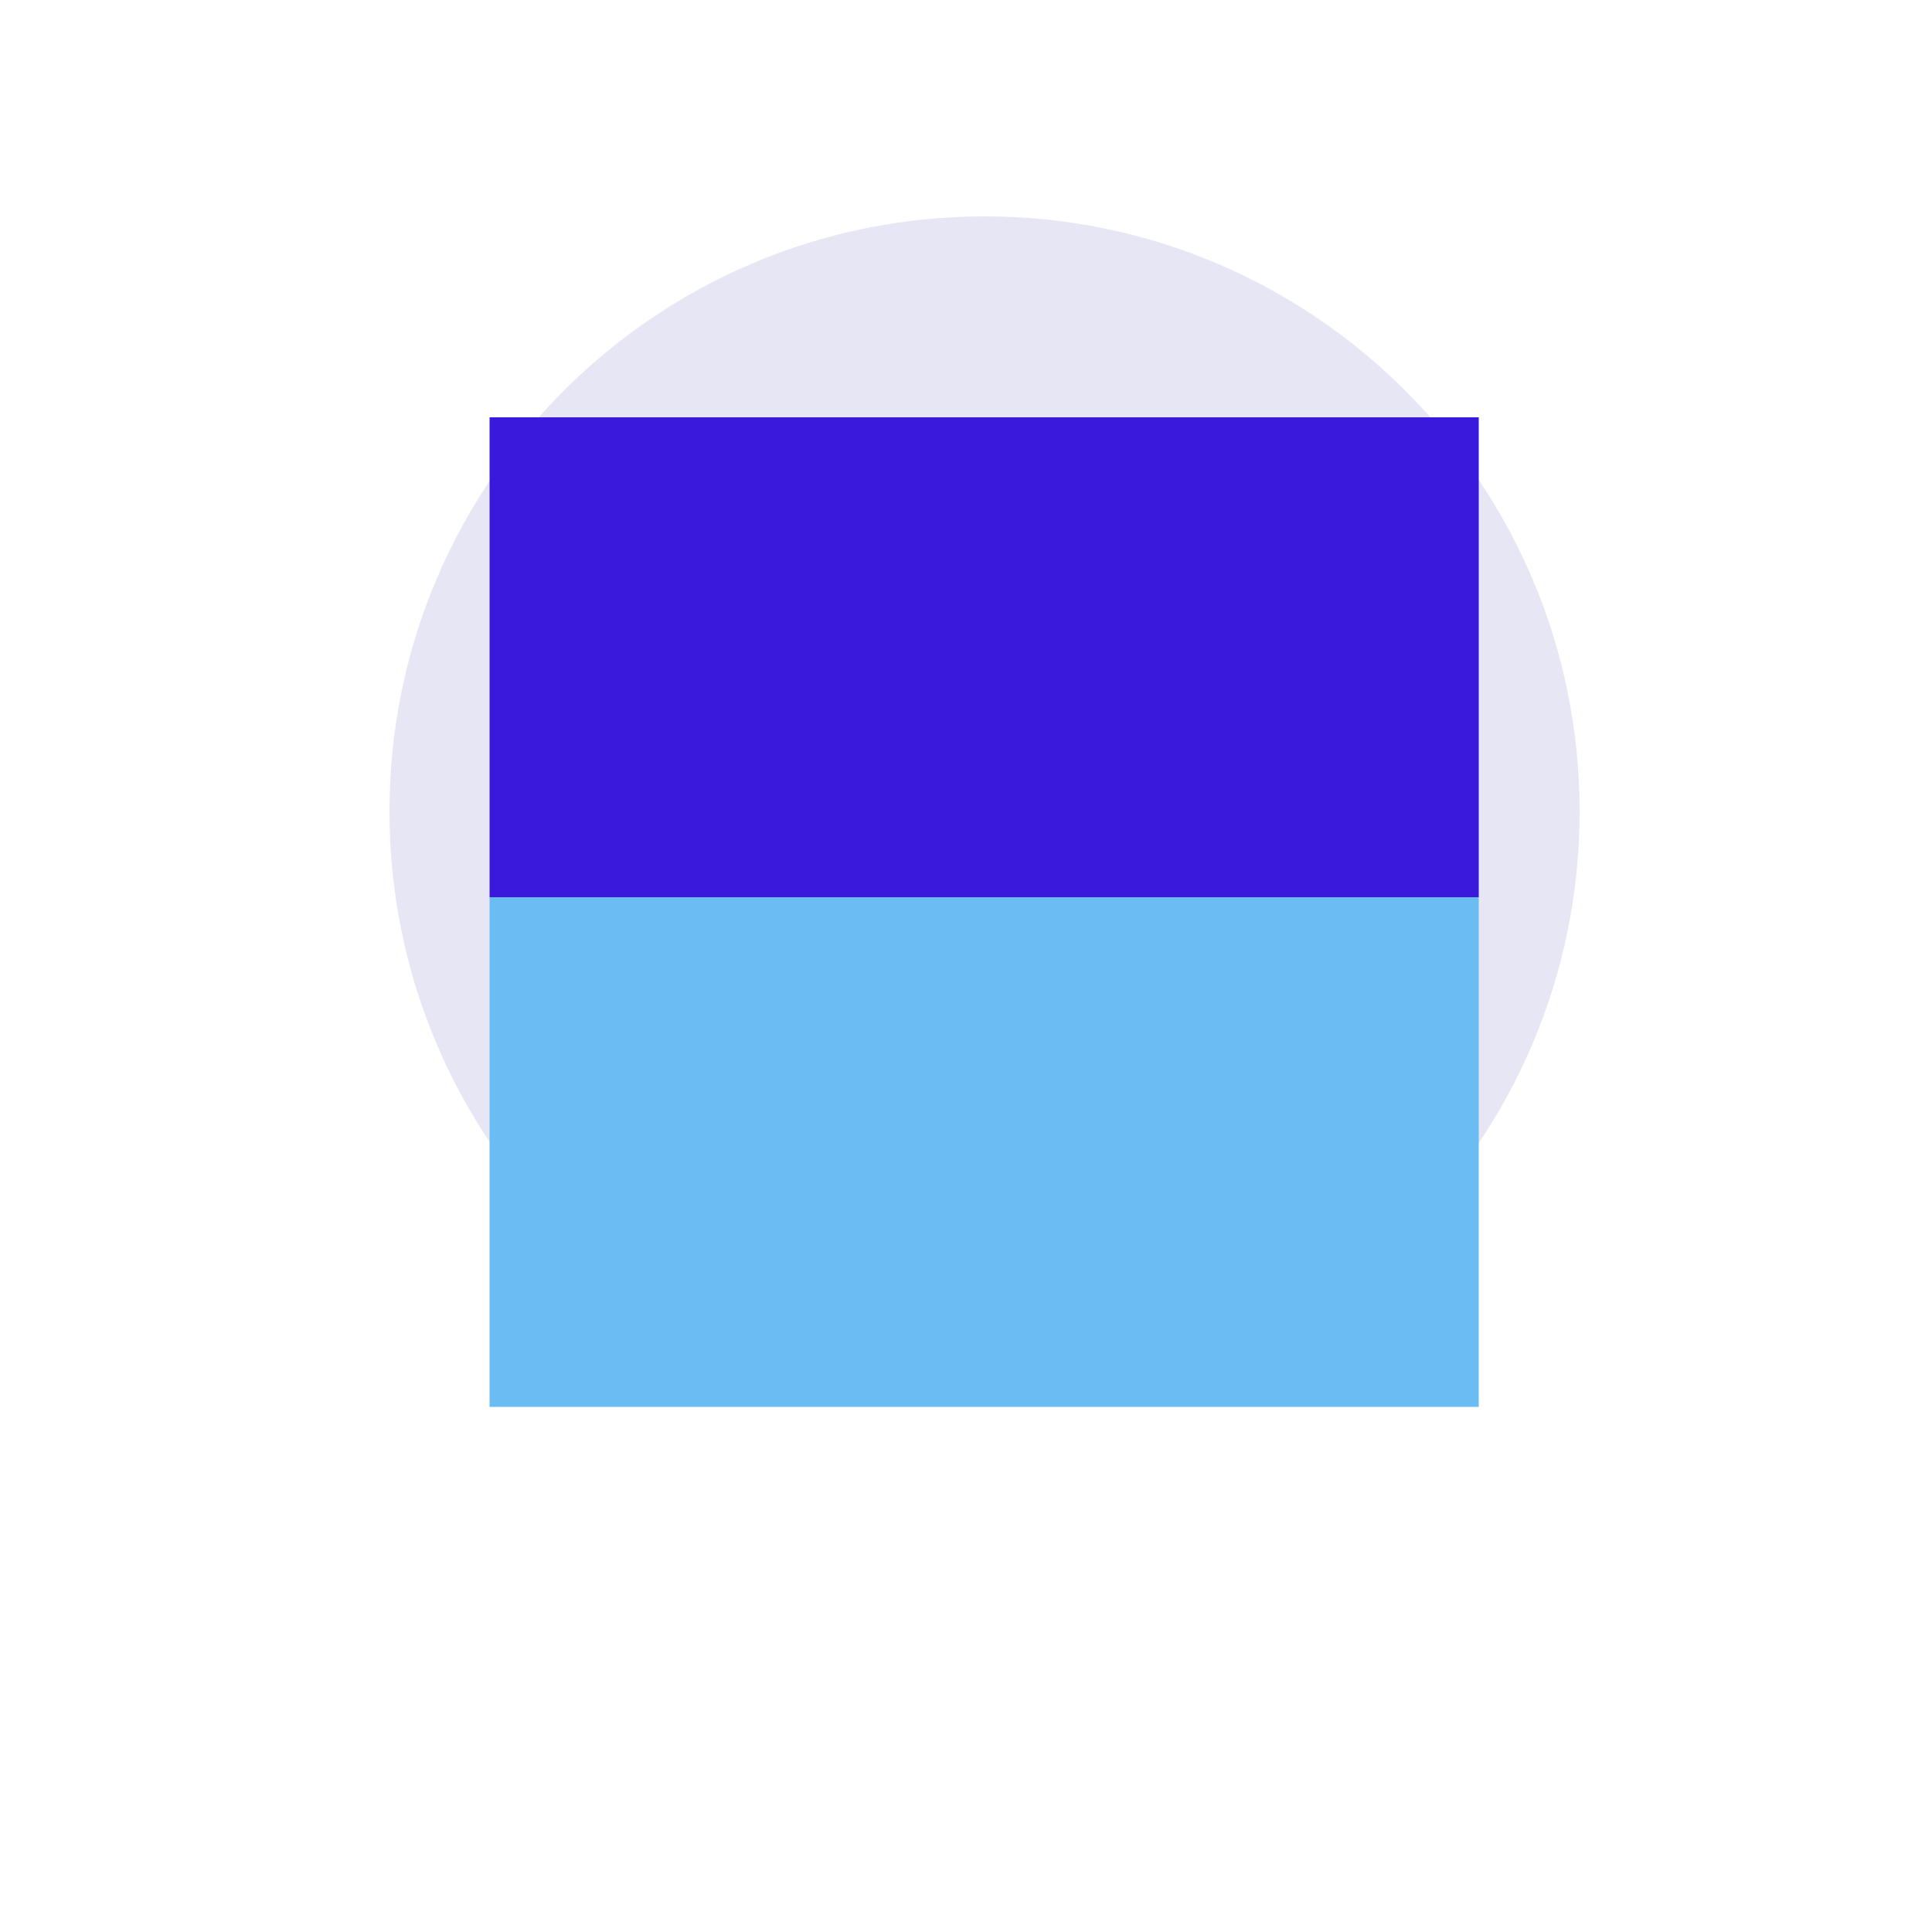
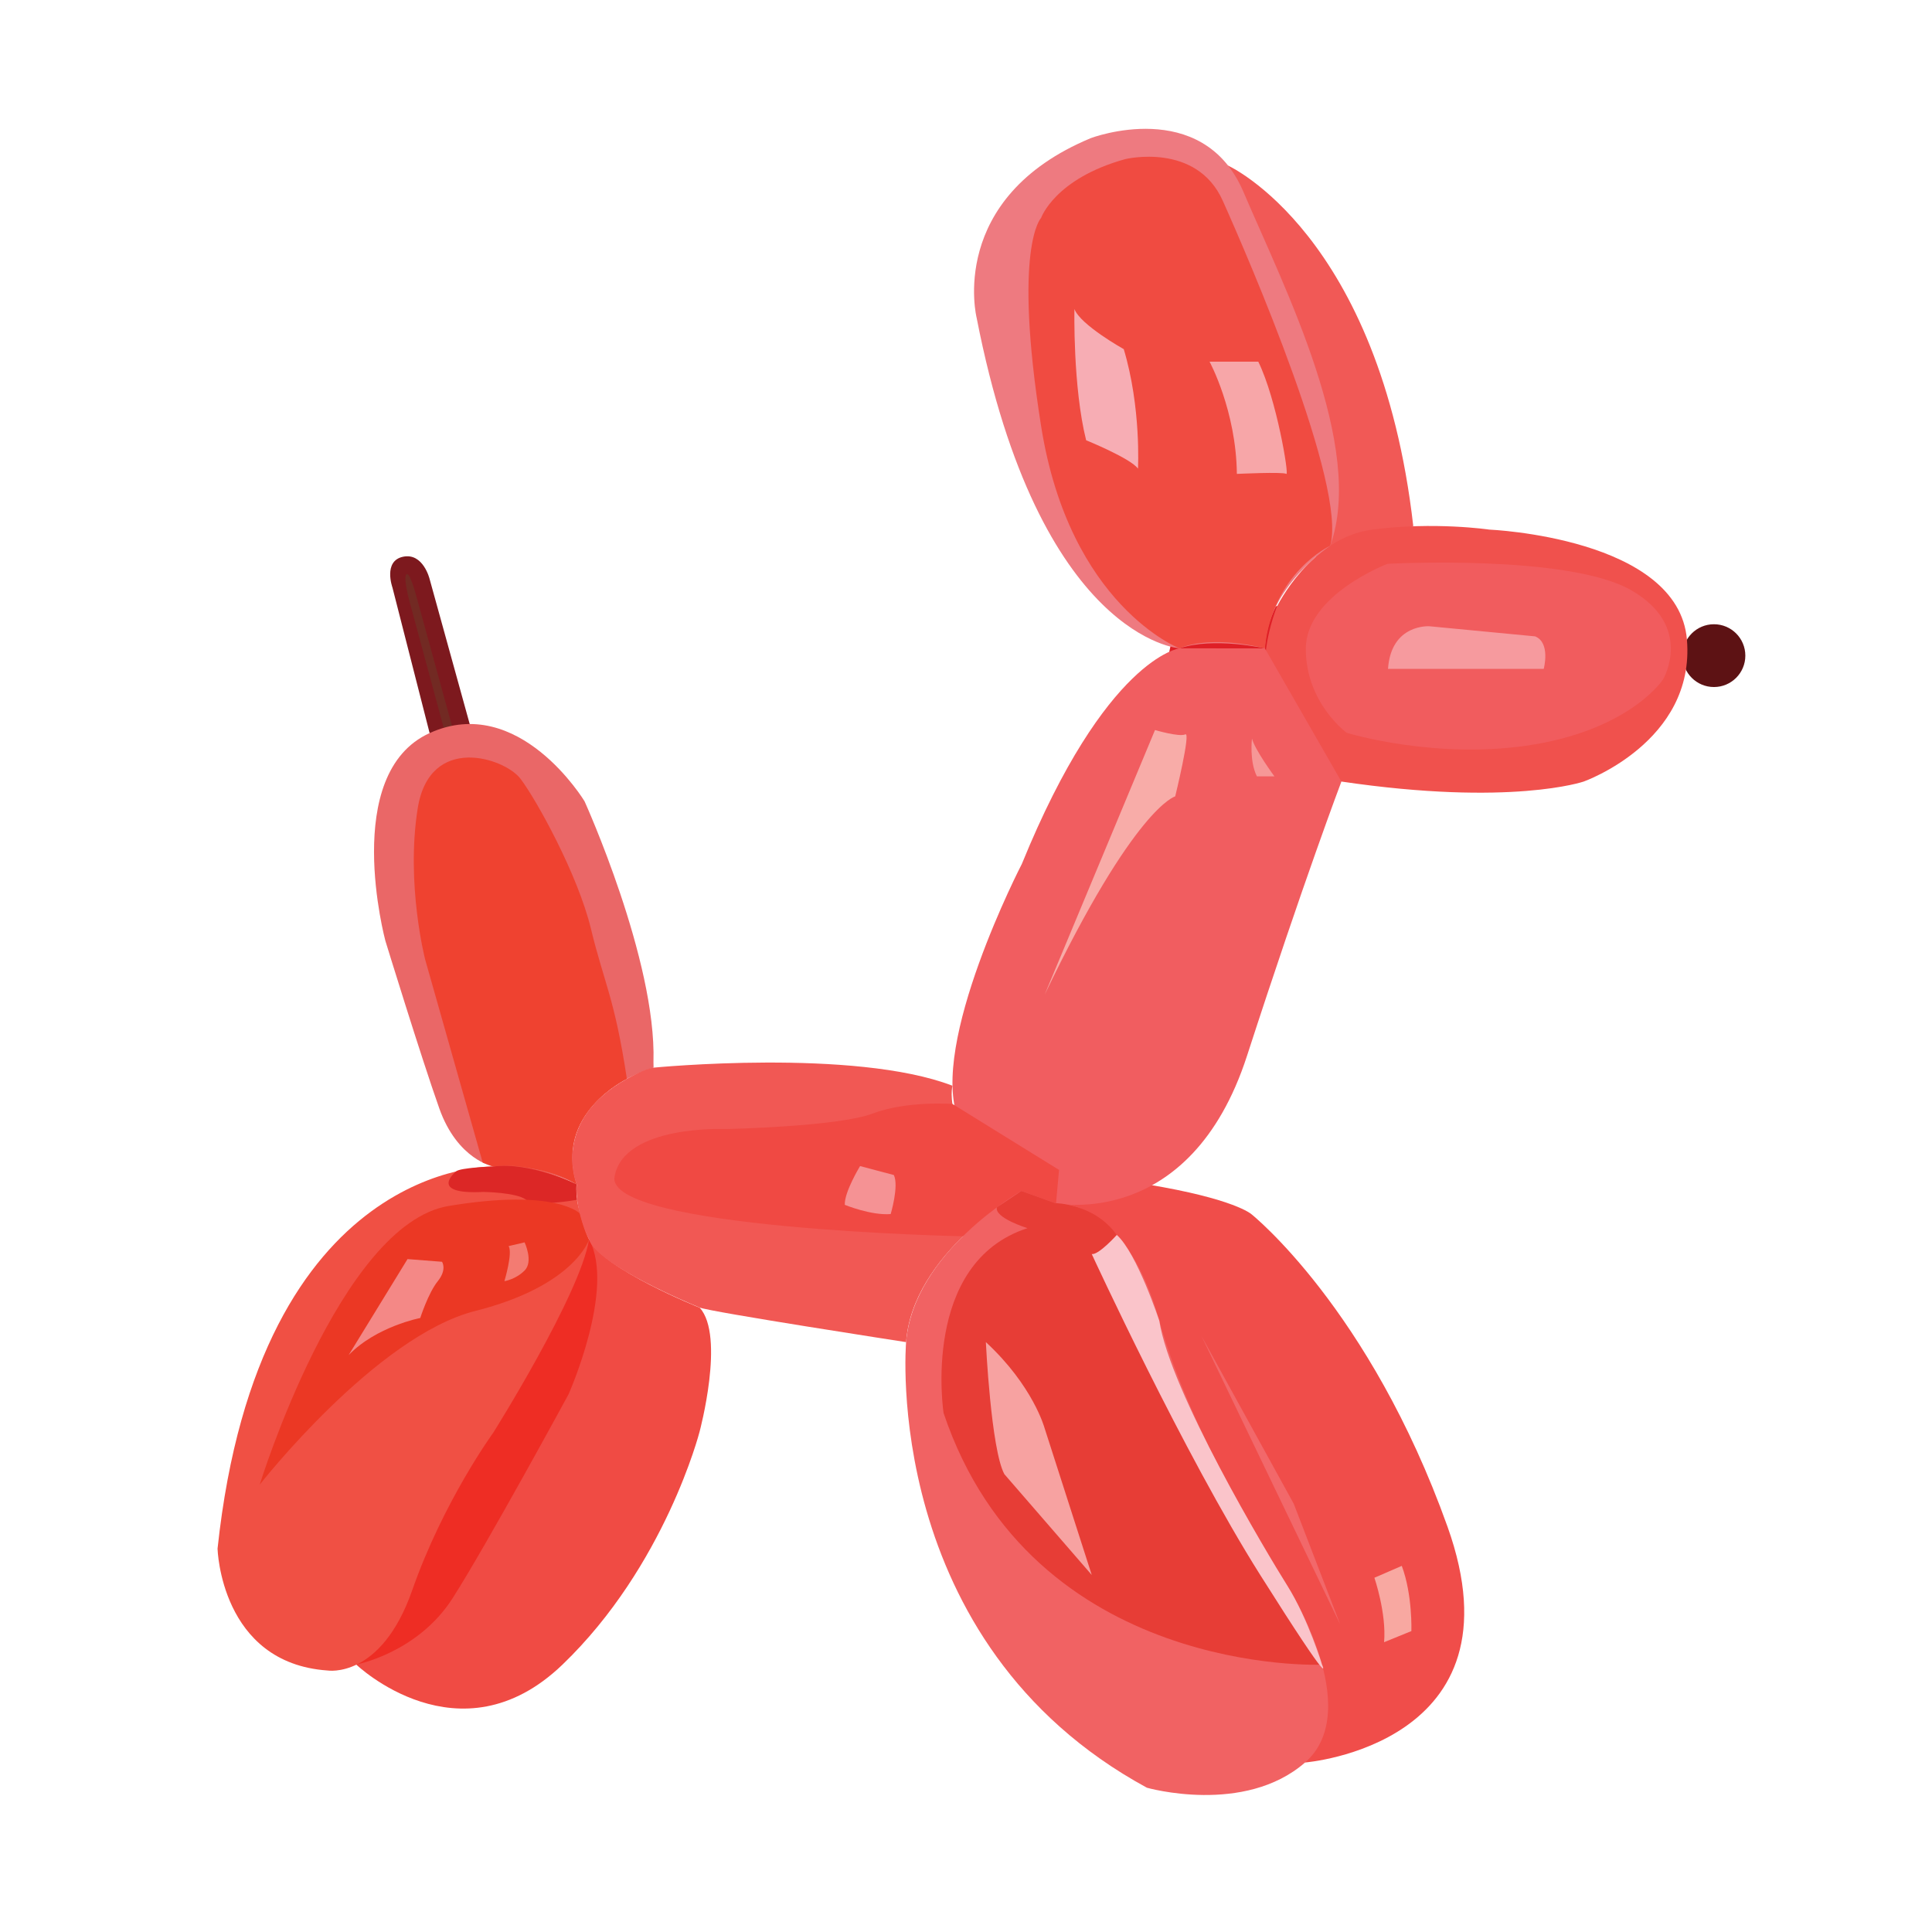
- <svg xmlns="http://www.w3.org/2000/svg" version="1.1" id="Layer_1" x="0px" y="0px" viewBox="0 0 500 500" style="enable-background:new 0 0 500 500;" xml:space="preserve">
+ <svg xmlns="http://www.w3.org/2000/svg" version="1.1" id="Layer_1" x="0px" y="0px" viewBox="0 0 792 792" style="enable-background:new 0 0 792 792;" xml:space="preserve">
  <style type="text/css">
- 	.st0{fill:#E7E6F4;}
- 	.st1{fill:#3A19DD;}
- 	.st2{fill:#6BBCF2;}
+ 	.st0{fill:#DF1F26;}
+ 	.st1{fill:#7D191E;}
+ 	.st2{fill:#722A23;}
+ 	.st3{fill:#EA6767;}
+ 	.st4{fill:#EF4230;}
+ 	.st5{fill:#F04B44;}
+ 	.st6{fill:#EE2D24;}
+ 	.st7{fill:#F05044;}
+ 	.st8{fill:#DC2726;}
+ 	.st9{fill:#EB3824;}
+ 	.st10{fill:#5D1214;}
+ 	.st11{fill:#F15956;}
+ 	.st12{fill:#F0514D;}
+ 	.st13{fill:#F15C5E;}
+ 	.st14{fill:#EE7A80;}
+ 	.st15{fill:#F04B41;}
+ 	.st16{fill:#F04D4A;}
+ 	.st17{fill:#F15D60;}
+ 	.st18{fill:#F15854;}
+ 	.st19{fill:#F04943;}
+ 	.st20{fill:#F16263;}
+ 	.st21{fill:#E73D36;}
+ 	.st22{fill:#FAC4CA;}
+ 	.st23{fill:#F69797;}
+ 	.st24{fill:#F7ADB4;}
+ 	.st25{fill:#F7A6A8;}
+ 	.st26{fill:#F69A9E;}
+ 	.st27{fill:#F37B72;}
+ 	.st28{fill:#F48886;}
+ 	.st29{fill:#F59294;}
+ 	.st30{fill:#F7A2A1;}
+ 	.st31{fill:#F8A8A1;}
+ 	.st32{fill:#F2686A;}
+ 	.st33{fill:#F8ACA8;}
</style>
-   <circle class="st0" cx="254.8" cy="210" r="154" />
  <g>
-     <rect x="126.7" y="108" class="st1" width="256" height="124.2" />
-     <rect x="126.7" y="232.2" class="st2" width="256" height="131.9" />
+     <polygon class="st0" points="481.75,255.89 477.13,277.48 530.52,274.2 530.52,247.19  " />
+     <g>
+       <path class="st1" d="M176.12,300.52l-15.24-59.66c0,0-3.92-10.89,4.35-12.63c8.27-1.74,10.89,9.15,10.89,9.15l16.98,61.41    C193.11,298.78,185.71,307.49,176.12,300.52z" />
+       <path class="st2" d="M183.89,305.78L168.3,248.1c0,0-3.07-10.48-1.8-12.53s4.08,8.48,4.08,8.48l16.29,59.3    C186.88,303.35,187.25,312.18,183.89,305.78z" />
+     </g>
+     <g>
+       <path class="st3" d="M202.19,478.19c0,0-14.63-2.72-22.11-23.82c-7.48-21.09-22.11-68.73-22.11-68.73s-18.44-68.53,18.17-85.13    c36.61-16.6,63.49,27.97,63.49,27.97s29.5,65.07,28.25,106.82l0.04,2.36c0,0-42.01,11.64-31.52,47.85    C236.38,485.52,222.23,477.42,202.19,478.19z" />
+       <path class="st4" d="M197.89,476.6l-23.61-83.29c0,0-7.96-30.91-3.06-61.85c4.9-30.94,35.68-20.73,42.14-12.23    c6.46,8.5,23.45,39.08,28.89,61.51c5.44,22.43,9.75,28.54,14.73,61.51c0,0-30,14.5-20.6,43.27c0,0-12.16-8.49-34.2-7.32    L197.89,476.6z" />
+     </g>
+     <g>
+       <g>
+         <g>
+           <path class="st5" d="M146.03,682.36c0,0,42.34,40.57,84.51,0.07s56.25-95.54,56.25-95.54s10.56-39.24,0.04-50.82      c0,0-39.23-15.64-45.29-27.89l-71.91,88.11L146.03,682.36z" />
+           <path class="st6" d="M146.03,682.36c0,0,25.19-4.73,39.54-27.23c14.35-22.5,47.49-83.54,47.49-83.54s19.29-43.25,8.49-63.42      l-71.91,88.11L146.03,682.36z" />
+         </g>
+         <path class="st7" d="M202.19,478.19c0,0-95.95-2.94-113.01,156.66c0,0,1.22,46.91,45.08,49.95c0,0,21.93,3.65,34.72-32.89     c12.79-36.55,33.21-64.57,33.21-64.57s35.63-56.65,39.28-79.19c0,0-6.67-16.46-5.09-22.63     C236.38,485.52,218.52,475.89,202.19,478.19z" />
+         <path class="st8" d="M186.95,480.22c0,0-11.89,9.57,11.2,8.4c0,0,13.59,0.15,17.54,3.22c3.95,3.07,20.85,0,20.85,0     s-0.52-4.45-0.16-6.32c0,0-18.96-9.35-34.2-7.32C202.19,478.19,188.54,478.63,186.95,480.22z" />
+       </g>
+       <path class="st9" d="M106.47,608.61c0,0,32.97-106.83,77.42-114.23s53.99,3.24,53.99,3.24s1.34,6.79,3.58,10.53    c0,0-5.84,18.96-46.57,29.24S106.47,608.61,106.47,608.61z" />
+     </g>
+     <circle class="st10" cx="702.61" cy="268.77" r="12.87" />
+     <path class="st11" d="M503.43,67.89c0,0,62.22,28.03,75.92,147.73l-37.96,19.18L497.92,88.27L503.43,67.89z" />
+     <g>
+       <path class="st12" d="M523.42,248.75c0,0,13.74-28.32,39.15-31.65c25.41-3.33,47.9,0,47.9,0s77.59,3.24,81.07,45.14    s-42.33,58.15-42.33,58.15s-29.77,10.27-99.3,0C549.9,320.39,503.7,301.82,523.42,248.75z" />
+       <path class="st13" d="M568.81,231.13c0,0-33.51,12.68-33.51,34.86s16.75,34.41,16.75,34.41s37.31,11.51,77.17,4.73    c39.87-6.79,52.59-26.72,52.59-26.72s12.72-21.63-13.15-36.47C642.8,227.09,568.81,231.13,568.81,231.13z" />
+     </g>
+     <g>
+       <path class="st14" d="M447.2,56.61c0,0,45.72-17.34,62.54,22.07s50.1,104.58,35.56,145.05c0,0-25.88,16.82-26.78,42.05    c0,0-20.94-4.75-35.01,0c0,0-57.43-3.81-83.15-135.5C400.36,130.29,388.06,81.18,447.2,56.61z" />
+       <path class="st15" d="M461.31,65.22c0,0,29.12-7.07,39.94,17.06s51.08,117.35,44.05,141.46c0,0-23.65,10.9-26.78,42.05    c0,0-21.13-5.77-35.01,0c0,0-45.08-17.52-56.73-91.16s0-85.28,0-85.28S432.36,73.23,461.31,65.22z" />
+     </g>
+     <path class="st16" d="M535,722.51c0,0,90.36-7.16,58.4-96.64s-80.37-128.11-80.37-128.11s-6.81-6.31-42.86-12.24l-36.05-21.58   l-43.68,24.29l107.48,163.21L535,722.51z" />
+     <path class="st17" d="M483.51,265.78c0,0-30.16,3.86-64.61,88.37c0,0-38.35,74.1-26,104.66s39.65,34.39,39.65,34.39   s55.25,11.76,78.65-60.39s38.69-112.42,38.69-112.42l-31.37-54.6" />
+     <g>
+       <path class="st18" d="M267.9,437.67c0,0,82.37-8.03,122.55,7.41c0,0-5.45,21.12,28.3,43.15c0,0-44.73,25.55-47.3,61.96    c0,0-80.38-12.39-84.66-14.18c-4.27-1.78-41.74-17.32-45.31-27.85c0,0-5.86-11.68-5.09-22.63c0,0-10.74-25.96,20.6-43.27    C256.98,442.25,264.54,437.96,267.9,437.67z" />
+       <path class="st19" d="M390.45,452.55c0,0-18.68-1.4-32.81,3.96c-14.13,5.36-59.92,6.33-59.92,6.33s-41.9-1.95-45.79,19.49    s142.86,24.47,142.86,24.47h36.91l2.44-27.21L390.45,452.55z" />
+     </g>
+     <g>
+       <path class="st20" d="M371.44,550.18c0,0-10.65,123.22,98.73,182.68c0,0,39.93,11.38,64.83-10.35    c24.9-21.73-7.24-72.43-7.24-72.43s-38.46-57.94-52.51-108.65s-42.7-48.22-42.7-48.22l-13.81-4.98    C418.74,488.22,374.47,513.22,371.44,550.18z" />
+       <path class="st21" d="M541.96,682.42c0,0-118.75,5.04-155.15-103.16c0,0-9.49-61.6,34.4-75.79c0,0-13.57-4.16-12.56-8.53    l10.08-6.72l13.81,4.98c0,0,15.99,0.07,25.26,13.05l12.36,43.93l35.02,68.57L541.96,682.42z" />
+     </g>
+     <path class="st22" d="M457.81,506.25c0,0-7.39,8.25-10.26,7.84c0,0,37.66,81.78,69.09,131.59c31.43,49.81,25.32,36.73,25.32,36.73   s-5.64-18.66-14.21-32.34s-48.04-79.58-52.51-108.65C475.24,541.42,466.05,513.57,457.81,506.25z" />
+     <g>
+       <path class="st23" d="M515.25,318.26h7.18c0,0-8.05-10.92-9.2-15.52C513.24,302.74,512.09,311.94,515.25,318.26z" />
+       <g>
+         <path class="st24" d="M440.45,126.68c0,0-0.69,31.87,4.8,53.8c0,0,18.5,7.54,21.25,11.65c0,0,1.37-25.02-5.83-49     C460.67,143.13,442.85,133.19,440.45,126.68z" />
+         <path class="st25" d="M507.04,194.27c0,0,19.07-0.91,20.28,0c1.21,0.91-3.94-30.57-11.5-46.01h-19.98     C495.84,148.26,506.74,168.24,507.04,194.27z" />
+         <path class="st26" d="M569,274.2h63.83c0,0,2.92-10.72-3.53-13.33l-43.29-4.14C586.02,256.73,570.26,255.6,569,274.2z" />
+         <path class="st27" d="M208.51,510.82l6.54-1.53c0,0,3.71,7.85,0,11.55s-8.28,4.36-8.28,4.36S210.25,513.65,208.51,510.82z" />
+         <path class="st28" d="M167.06,516.15l14.14,1.1c0,0,2.17,3.1-1.74,7.96c-3.91,4.86-7.18,15.08-7.18,15.08     s-18.05,3.48-29.36,15.22L167.06,516.15z" />
+         <path class="st29" d="M352.58,478.02c0,0-6.49,10.6-6.27,15.89c0,0,10.81,4.43,18.81,3.78c0,0,3.46-11.46,1.3-16L352.58,478.02z" />
+         <path class="st30" d="M404.14,550.18c0,0,2.11,44.03,7.59,54.14l35.82,41.32l-19.37-60.31     C428.17,585.34,423.54,568.14,404.14,550.18z" />
+         <path class="st31" d="M567.39,673.2l11.19-4.56c0,0,0.51-14.87-3.94-26.73l-11.22,4.87C563.41,646.78,568.41,661.28,567.39,673.2     z" />
+         <polygon class="st32" points="549.39,665.89 492.54,547.7 530.35,616.44    " />
+         <path class="st33" d="M473.48,299.27c0,0,10.05,2.96,12.42,1.77c2.37-1.18-4.14,25.43-4.14,25.43s-16.56,4.14-53.52,81.31     L473.48,299.27z" />
+       </g>
+     </g>
  </g>
</svg>
